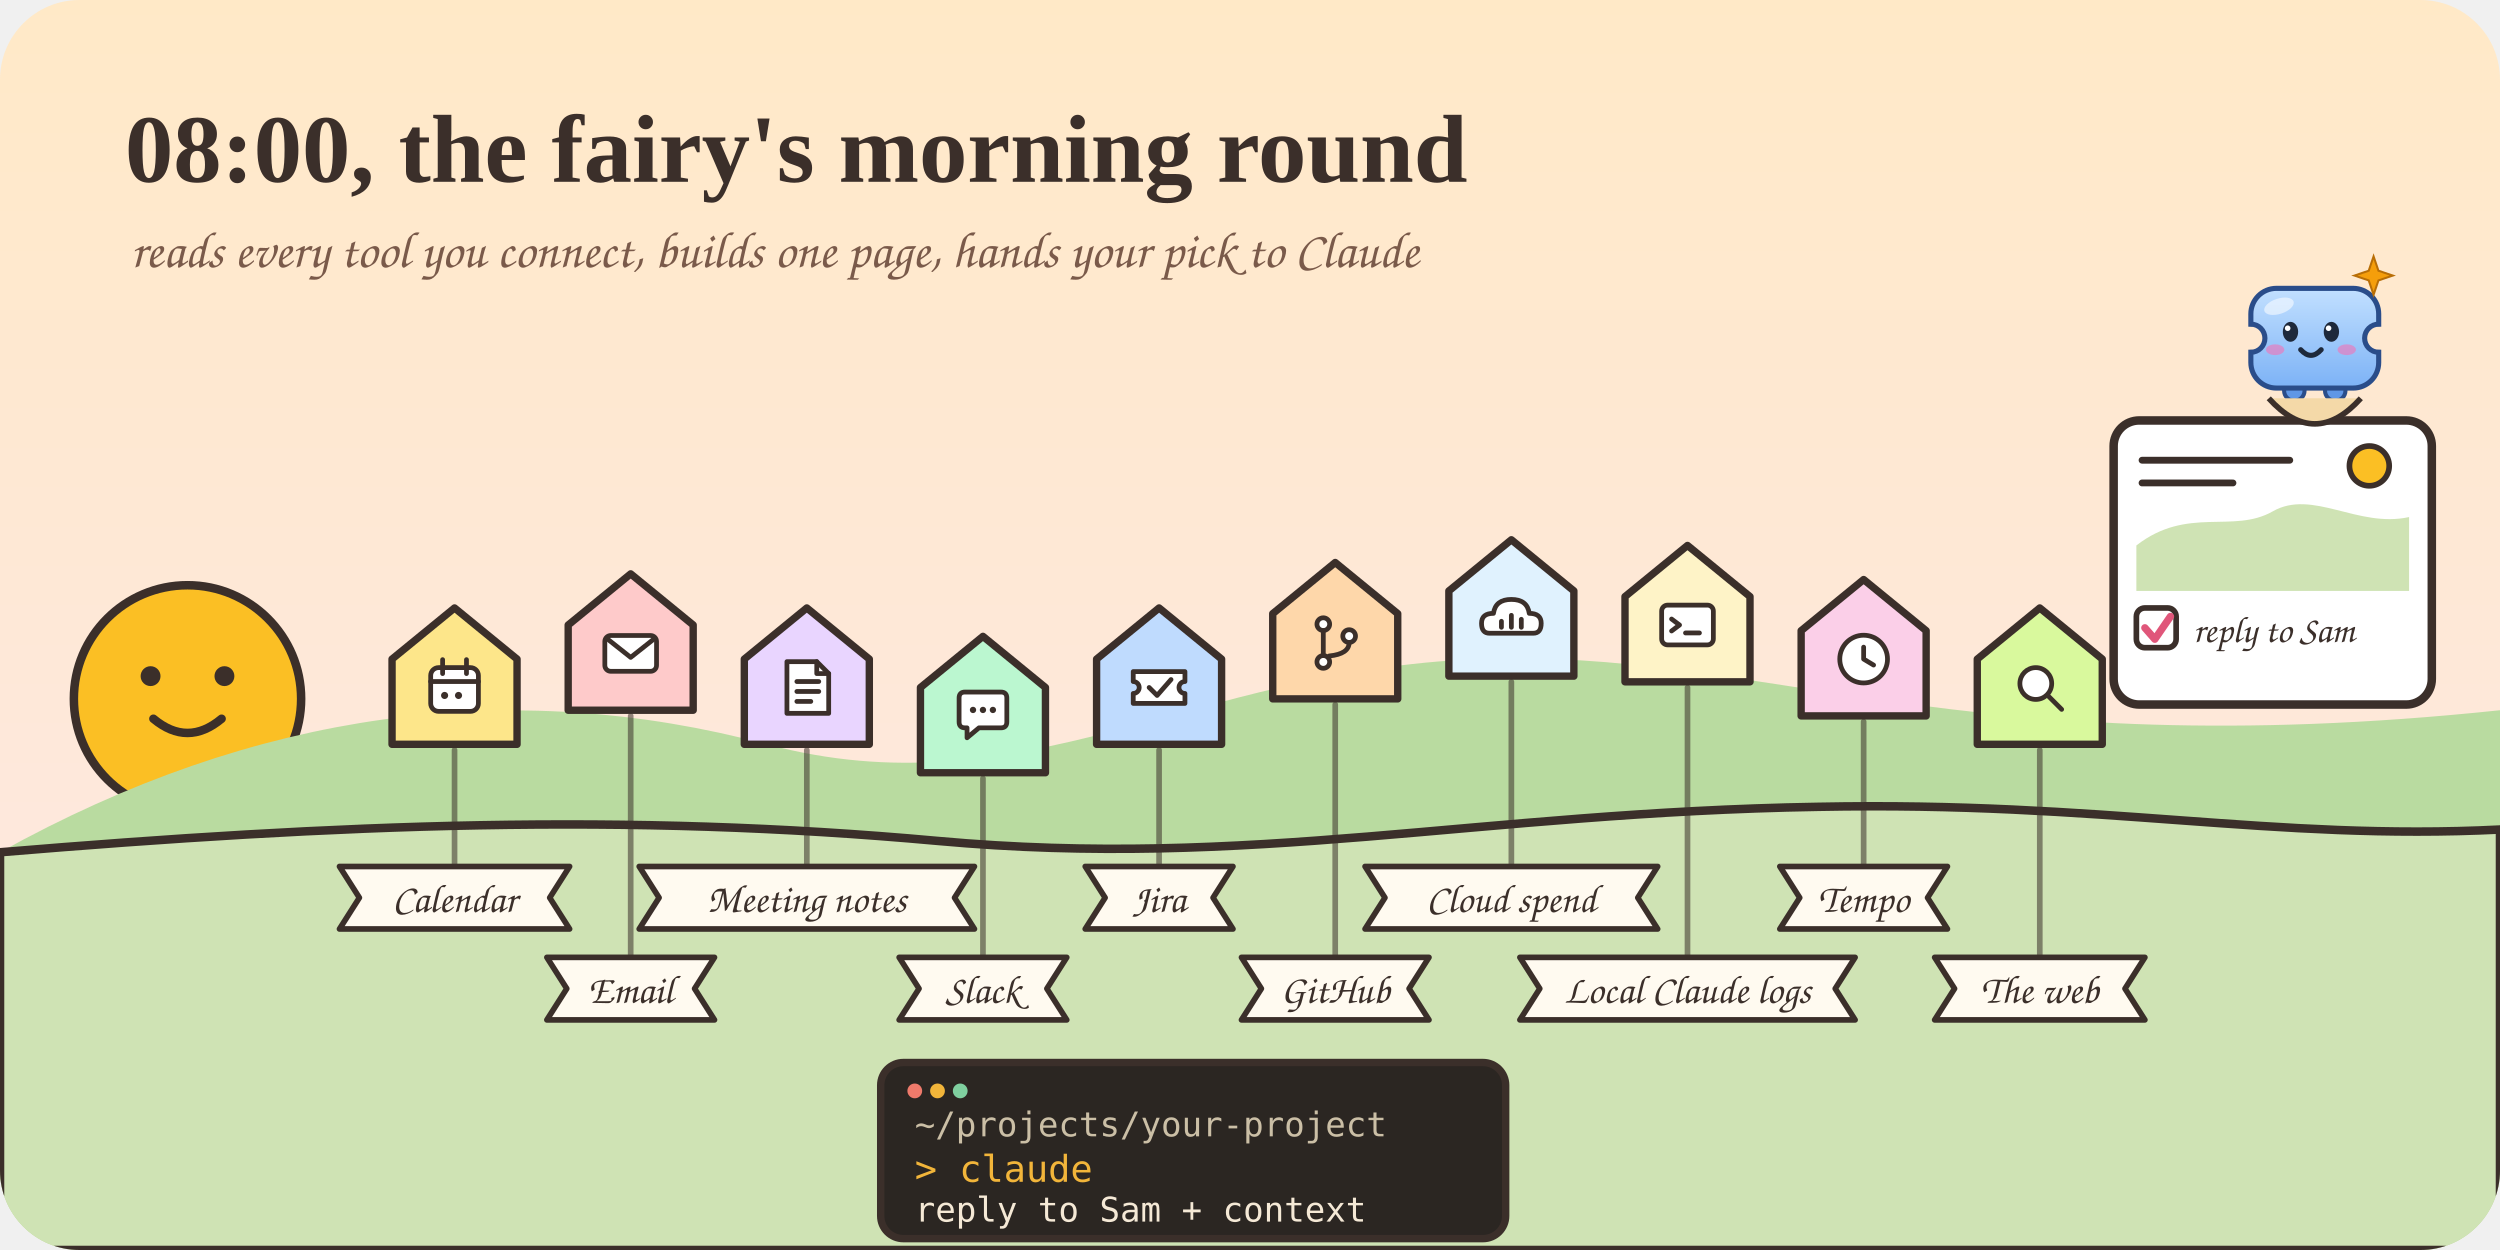
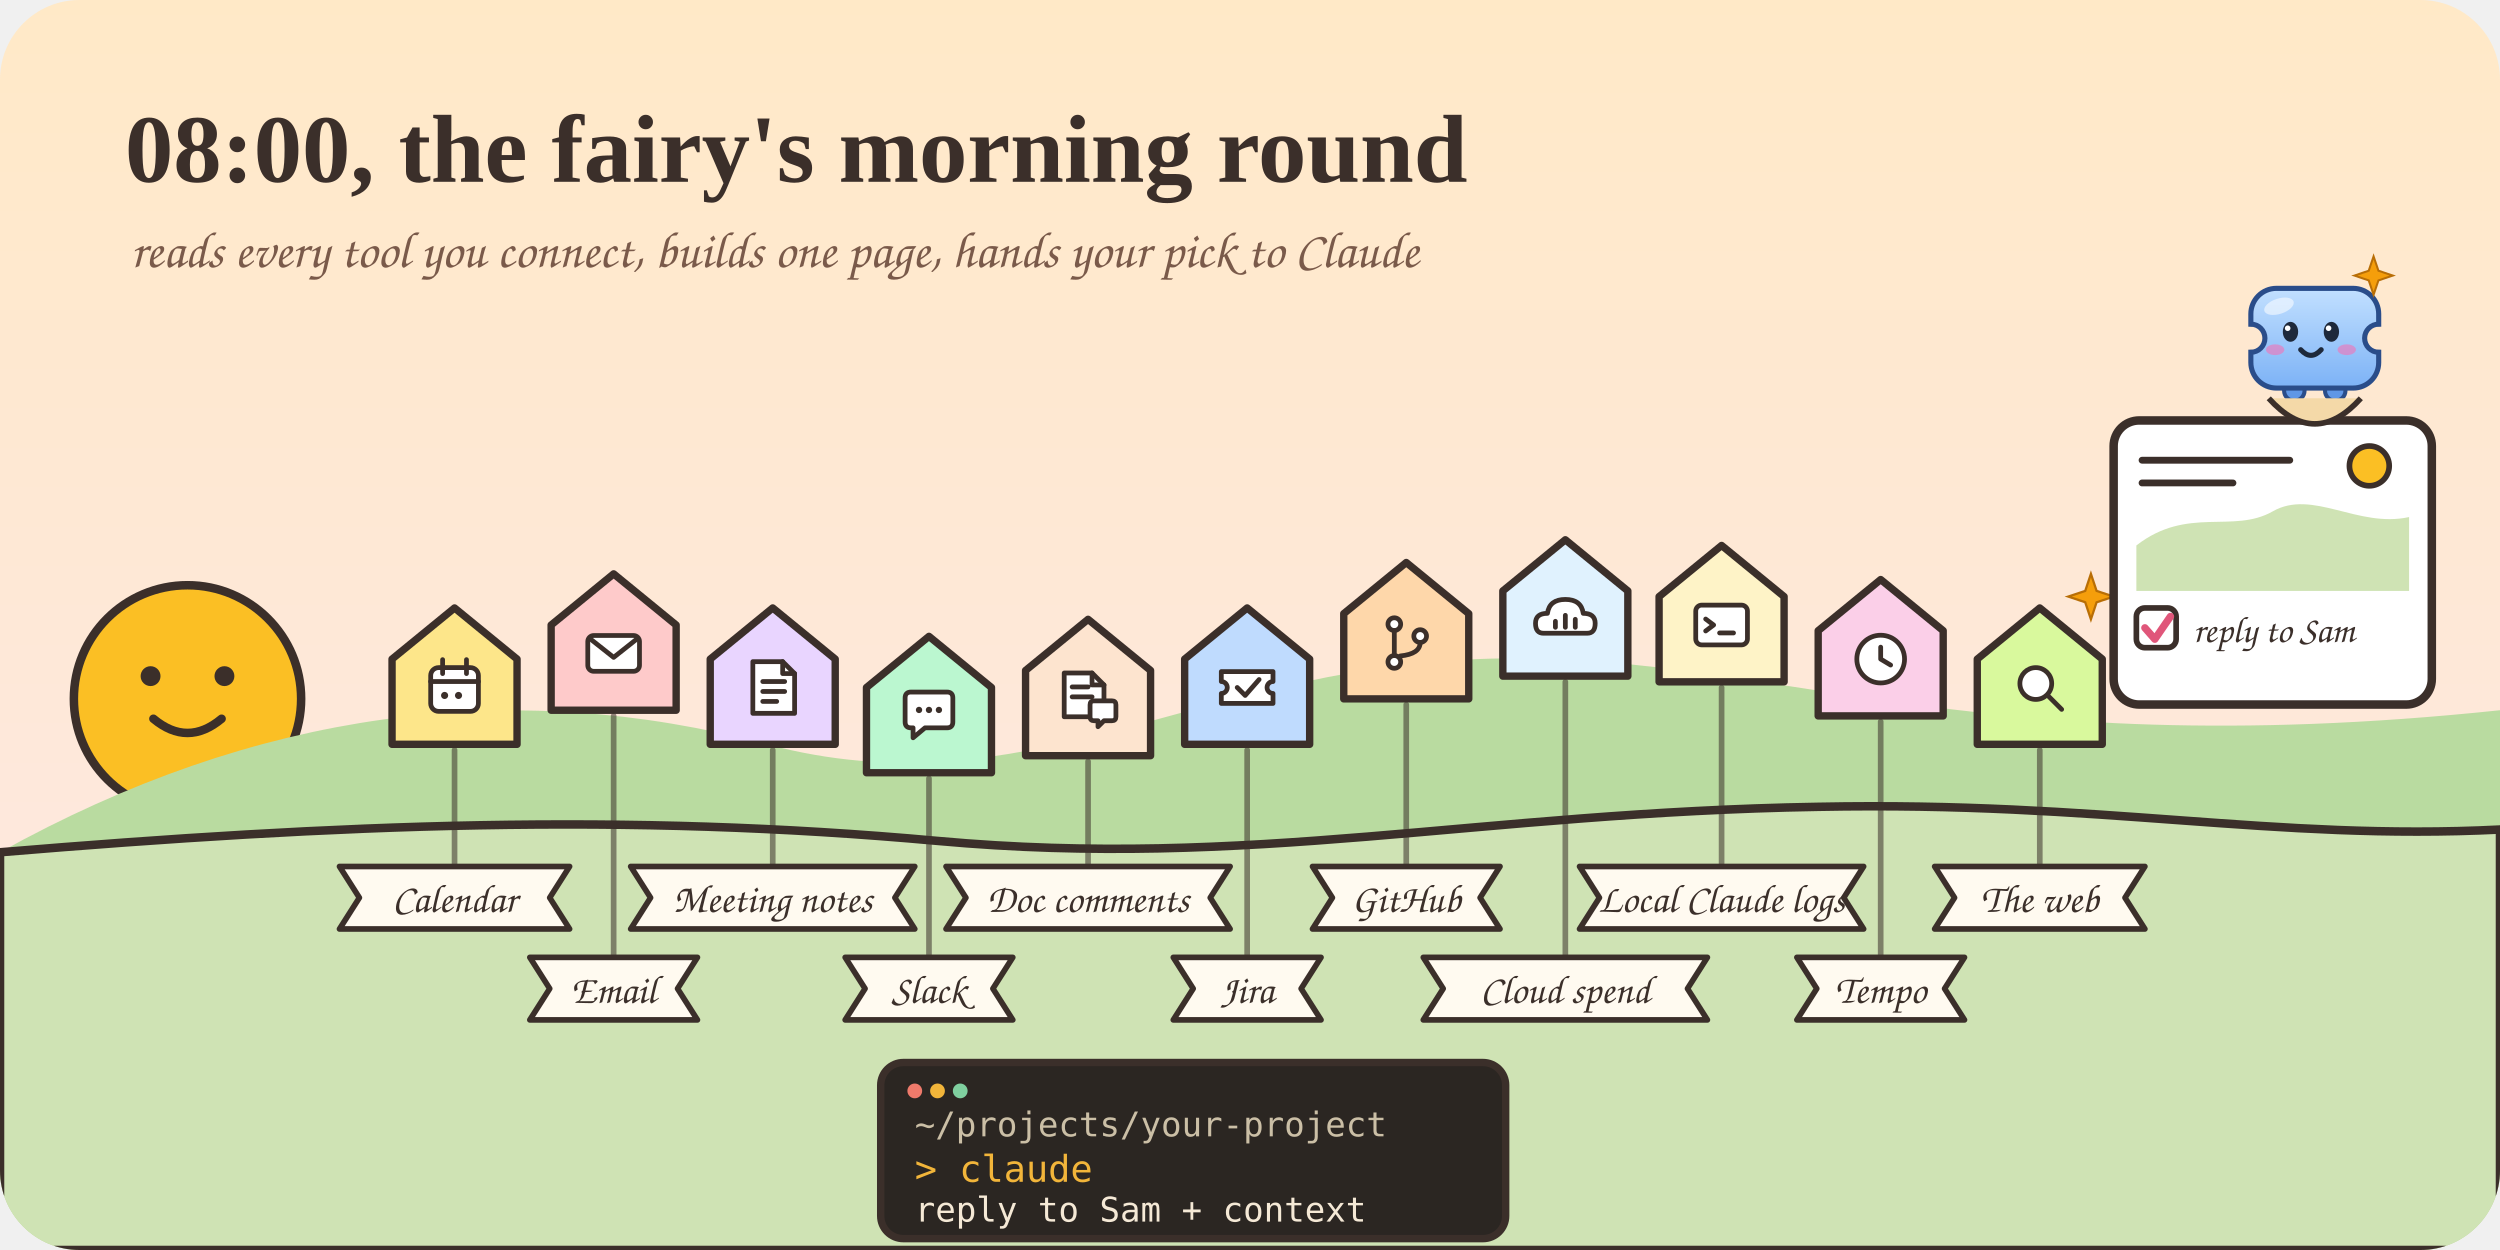
- <svg xmlns="http://www.w3.org/2000/svg" viewBox="0 0 880 440" role="img" aria-label="How morning-fairy works: at 08:00 on a weekday the fairy visits each connected tool (calendar, email, meeting notes, Slack, Jira, GitHub, cloud spend, Local Claude logs, Tempo, the web), builds one page, and a to-do you tick opens Claude in its project with its context">
-   <style>.a{animation-duration:20s;animation-iteration-count:infinite;animation-timing-function:ease-in-out}@keyframes fly{0%{transform:translate(70px,130px);opacity:0}8.50%{transform:translate(70px,130px);opacity:0}10.00%{transform:translate(84px,118px);opacity:1}9.75%{transform:translate(84px,110px);opacity:1}12.00%{transform:translate(134px,164px);opacity:1}13.00%{transform:translate(134px,164px);opacity:1}14.50%{transform:translate(165px,118px);opacity:1}16.75%{transform:translate(196px,152px);opacity:1}17.75%{transform:translate(196px,152px);opacity:1}19.25%{transform:translate(227px,130px);opacity:1}21.50%{transform:translate(258px,164px);opacity:1}22.50%{transform:translate(258px,164px);opacity:1}24.00%{transform:translate(289px,140px);opacity:1}26.25%{transform:translate(320px,174px);opacity:1}27.25%{transform:translate(320px,174px);opacity:1}28.75%{transform:translate(351px,130px);opacity:1}31.00%{transform:translate(382px,164px);opacity:1}32.00%{transform:translate(382px,164px);opacity:1}33.50%{transform:translate(413px,114px);opacity:1}35.75%{transform:translate(444px,148px);opacity:1}36.75%{transform:translate(444px,148px);opacity:1}38.25%{transform:translate(475px,106px);opacity:1}40.50%{transform:translate(506px,140px);opacity:1}41.50%{transform:translate(506px,140px);opacity:1}43.00%{transform:translate(537px,108px);opacity:1}45.25%{transform:translate(568px,142px);opacity:1}46.25%{transform:translate(568px,142px);opacity:1}47.75%{transform:translate(599px,120px);opacity:1}50.00%{transform:translate(630px,154px);opacity:1}51.00%{transform:translate(630px,154px);opacity:1}52.50%{transform:translate(661px,130px);opacity:1}54.75%{transform:translate(692px,164px);opacity:1}55.75%{transform:translate(692px,164px);opacity:1}63.00%{transform:translate(740px,40px);opacity:1}66.00%{transform:translate(786px,88px);opacity:1}96.00%{transform:translate(786px,88px);opacity:1}98.50%{transform:translate(786px,88px);opacity:0}100%{transform:translate(70px,130px);opacity:0}}@keyframes f0{0%,12.00%{opacity:0;transform:translateY(10px)}13.50%,96.00%{opacity:1;transform:translateY(0)}98.50%,100%{opacity:0;transform:translateY(0)}}@keyframes sp0{0%,12.00%{opacity:0;transform:scale(.3)}13.00%{opacity:1;transform:scale(1.3)}16.00%,100%{opacity:0;transform:scale(.6)}}@keyframes f1{0%,16.75%{opacity:0;transform:translateY(10px)}18.25%,96.00%{opacity:1;transform:translateY(0)}98.50%,100%{opacity:0;transform:translateY(0)}}@keyframes sp1{0%,16.75%{opacity:0;transform:scale(.3)}17.75%{opacity:1;transform:scale(1.3)}20.75%,100%{opacity:0;transform:scale(.6)}}@keyframes f2{0%,21.50%{opacity:0;transform:translateY(10px)}23.00%,96.00%{opacity:1;transform:translateY(0)}98.50%,100%{opacity:0;transform:translateY(0)}}@keyframes sp2{0%,21.50%{opacity:0;transform:scale(.3)}22.50%{opacity:1;transform:scale(1.3)}25.50%,100%{opacity:0;transform:scale(.6)}}@keyframes f3{0%,26.25%{opacity:0;transform:translateY(10px)}27.75%,96.00%{opacity:1;transform:translateY(0)}98.50%,100%{opacity:0;transform:translateY(0)}}@keyframes sp3{0%,26.25%{opacity:0;transform:scale(.3)}27.25%{opacity:1;transform:scale(1.3)}30.25%,100%{opacity:0;transform:scale(.6)}}@keyframes f4{0%,31.00%{opacity:0;transform:translateY(10px)}32.50%,96.00%{opacity:1;transform:translateY(0)}98.50%,100%{opacity:0;transform:translateY(0)}}@keyframes sp4{0%,31.00%{opacity:0;transform:scale(.3)}32.00%{opacity:1;transform:scale(1.3)}35.00%,100%{opacity:0;transform:scale(.6)}}@keyframes f5{0%,35.75%{opacity:0;transform:translateY(10px)}37.25%,96.00%{opacity:1;transform:translateY(0)}98.50%,100%{opacity:0;transform:translateY(0)}}@keyframes sp5{0%,35.75%{opacity:0;transform:scale(.3)}36.75%{opacity:1;transform:scale(1.3)}39.75%,100%{opacity:0;transform:scale(.6)}}@keyframes f6{0%,40.50%{opacity:0;transform:translateY(10px)}42.00%,96.00%{opacity:1;transform:translateY(0)}98.50%,100%{opacity:0;transform:translateY(0)}}@keyframes sp6{0%,40.50%{opacity:0;transform:scale(.3)}41.50%{opacity:1;transform:scale(1.3)}44.50%,100%{opacity:0;transform:scale(.6)}}@keyframes f7{0%,45.25%{opacity:0;transform:translateY(10px)}46.75%,96.00%{opacity:1;transform:translateY(0)}98.50%,100%{opacity:0;transform:translateY(0)}}@keyframes sp7{0%,45.25%{opacity:0;transform:scale(.3)}46.25%{opacity:1;transform:scale(1.3)}49.25%,100%{opacity:0;transform:scale(.6)}}@keyframes f8{0%,50.00%{opacity:0;transform:translateY(10px)}51.50%,96.00%{opacity:1;transform:translateY(0)}98.50%,100%{opacity:0;transform:translateY(0)}}@keyframes sp8{0%,50.00%{opacity:0;transform:scale(.3)}51.00%{opacity:1;transform:scale(1.3)}54.00%,100%{opacity:0;transform:scale(.6)}}@keyframes f9{0%,54.75%{opacity:0;transform:translateY(10px)}56.25%,96.00%{opacity:1;transform:translateY(0)}98.50%,100%{opacity:0;transform:translateY(0)}}@keyframes sp9{0%,54.75%{opacity:0;transform:scale(.3)}55.75%{opacity:1;transform:scale(1.3)}58.75%,100%{opacity:0;transform:scale(.6)}}@keyframes pg1{0%,66.50%{opacity:0}68.50%,96.00%{opacity:1}98.50%,100%{opacity:0}}@keyframes pg2{0%,69.00%{opacity:0}71.00%,96.00%{opacity:1}98.50%,100%{opacity:0}}@keyframes tick{0%,75.00%{opacity:0}77.00%,96.00%{opacity:1}98.50%,100%{opacity:0}}@keyframes dot0{0%,60.00%{opacity:0;transform:translate(160px,232px)}60.50%{opacity:1;transform:translate(160px,232px)}62.50%{opacity:1;transform:translate(480px,120px)}65.00%{opacity:1;transform:translate(790px,200px)}65.50%,100%{opacity:0;transform:translate(790px,200px)}}@keyframes dot1{0%,60.90%{opacity:0;transform:translate(284px,232px)}61.40%{opacity:1;transform:translate(284px,232px)}63.40%{opacity:1;transform:translate(542px,120px)}65.90%{opacity:1;transform:translate(790px,200px)}66.40%,100%{opacity:0;transform:translate(790px,200px)}}@keyframes dot2{0%,61.80%{opacity:0;transform:translate(408px,232px)}62.30%{opacity:1;transform:translate(408px,232px)}64.30%{opacity:1;transform:translate(604px,120px)}66.80%{opacity:1;transform:translate(790px,200px)}67.30%,100%{opacity:0;transform:translate(790px,200px)}}@keyframes dot3{0%,62.70%{opacity:0;transform:translate(532px,208px)}63.20%{opacity:1;transform:translate(532px,208px)}65.20%{opacity:1;transform:translate(666px,120px)}67.70%{opacity:1;transform:translate(790px,200px)}68.20%,100%{opacity:0;transform:translate(790px,200px)}}@keyframes dot4{0%,63.60%{opacity:0;transform:translate(656px,222px)}64.10%{opacity:1;transform:translate(656px,222px)}66.10%{opacity:1;transform:translate(728px,120px)}68.60%{opacity:1;transform:translate(790px,200px)}69.10%,100%{opacity:0;transform:translate(790px,200px)}}@keyframes trail{0%,78.00%{opacity:0}80.00%,96.00%{opacity:.8}98.50%,100%{opacity:0}}@keyframes plane{0%{transform:translate(846px,236px);opacity:0}77.00%{transform:translate(846px,236px);opacity:0}78.00%{transform:translate(846px,236px);opacity:1}79.00%{transform:translate(846px,280px);opacity:1}80.50%{transform:translate(836px,360px);opacity:1}82.50%{transform:translate(770px,412px);opacity:1}85.50%{transform:translate(542px,406px);opacity:1}86.75%{transform:translate(534px,406px);opacity:0}100.00%{transform:translate(534px,406px);opacity:0}}@keyframes t1{0%,86.50%{opacity:0}87.75%,96.00%{opacity:1}98.50%,100%{opacity:0}}@keyframes t2{0%,88.50%{opacity:0}89.75%,96.00%{opacity:1}98.50%,100%{opacity:0}}@keyframes t3{0%,91.00%{opacity:0}92.25%,96.00%{opacity:1}98.50%,100%{opacity:0}}@keyframes c0{0%,1.00%{opacity:0}2.50%,10.00%{opacity:1}11.50%,100%{opacity:0}}@keyframes c1{0%,11.50%{opacity:0}13.00%,60.00%{opacity:1}61.50%,100%{opacity:0}}@keyframes c2{0%,61.50%{opacity:0}63.00%,72.50%{opacity:1}74.00%,100%{opacity:0}}@keyframes c3{0%,74.00%{opacity:0}75.50%,96.00%{opacity:1}97.50%,100%{opacity:0}}@keyframes sun{0%{transform:translateY(60px)}10.00%,96.00%{transform:translateY(0)}99.00%,100%{transform:translateY(60px)}}[class*=c0],[class*=c1],[class*=c2],[class*=c3]{}@media (prefers-reduced-motion:no-preference){.fly{animation-name:fly}.f0{animation-name:f0}.sp0{animation-name:sp0;transform-box:fill-box;transform-origin:center}.f1{animation-name:f1}.sp1{animation-name:sp1;transform-box:fill-box;transform-origin:center}.f2{animation-name:f2}.sp2{animation-name:sp2;transform-box:fill-box;transform-origin:center}.f3{animation-name:f3}.sp3{animation-name:sp3;transform-box:fill-box;transform-origin:center}.f4{animation-name:f4}.sp4{animation-name:sp4;transform-box:fill-box;transform-origin:center}.f5{animation-name:f5}.sp5{animation-name:sp5;transform-box:fill-box;transform-origin:center}.f6{animation-name:f6}.sp6{animation-name:sp6;transform-box:fill-box;transform-origin:center}.f7{animation-name:f7}.sp7{animation-name:sp7;transform-box:fill-box;transform-origin:center}.f8{animation-name:f8}.sp8{animation-name:sp8;transform-box:fill-box;transform-origin:center}.f9{animation-name:f9}.sp9{animation-name:sp9;transform-box:fill-box;transform-origin:center}.pg1{animation-name:pg1}.pg2{animation-name:pg2}.tick{animation-name:tick}.dot0{animation-name:dot0}.dot1{animation-name:dot1}.dot2{animation-name:dot2}.dot3{animation-name:dot3}.dot4{animation-name:dot4}.trail{animation-name:trail}.plane{animation-name:plane}.t1{animation-name:t1}.t2{animation-name:t2}.t3{animation-name:t3}.c0{animation-name:c0}.c1{animation-name:c1}.c2{animation-name:c2}.c3{animation-name:c3}.sunr{animation-name:sun}.still{opacity:0}}@media (prefers-reduced-motion:reduce){.alt{opacity:1}.plane,.trail,.sp0,.sp1,.sp2,.sp3,.sp4,.sp5,.sp6,.sp7,.sp8,.sp9{opacity:0}}.sp0,.sp1,.sp2,.sp3,.sp4,.sp5,.sp6,.sp7,.sp8,.sp9,.plane,.trail,.c0,.c1,.c2,.c3,.dot0,.dot1,.dot2,.dot3,.dot4{opacity:0}</style>
+ <svg xmlns="http://www.w3.org/2000/svg" viewBox="0 0 880 440" role="img" aria-label="How morning-fairy works: at 08:00 on a weekday the fairy visits each connected tool (calendar, email, meeting notes, Slack, doc comments, Jira, GitHub, cloud spend, Local Claude logs, Tempo, the web), builds one page, and a to-do you tick opens Claude in its project with its context">
+   <style>.a{animation-duration:20s;animation-iteration-count:infinite;animation-timing-function:ease-in-out}@keyframes fly{0%{transform:translate(70px,130px);opacity:0}8.50%{transform:translate(70px,130px);opacity:0}10.00%{transform:translate(84px,118px);opacity:1}9.75%{transform:translate(84px,110px);opacity:1}12.00%{transform:translate(134px,164px);opacity:1}13.00%{transform:translate(134px,164px);opacity:1}14.05%{transform:translate(159px,118px);opacity:1}16.30%{transform:translate(190px,152px);opacity:1}17.30%{transform:translate(190px,152px);opacity:1}18.35%{transform:translate(215px,130px);opacity:1}20.60%{transform:translate(246px,164px);opacity:1}21.60%{transform:translate(246px,164px);opacity:1}22.65%{transform:translate(270px,140px);opacity:1}24.90%{transform:translate(301px,174px);opacity:1}25.90%{transform:translate(301px,174px);opacity:1}26.95%{transform:translate(326px,134px);opacity:1}29.20%{transform:translate(357px,168px);opacity:1}30.20%{transform:translate(357px,168px);opacity:1}31.25%{transform:translate(382px,130px);opacity:1}33.50%{transform:translate(413px,164px);opacity:1}34.50%{transform:translate(413px,164px);opacity:1}35.55%{transform:translate(438px,114px);opacity:1}37.80%{transform:translate(469px,148px);opacity:1}38.80%{transform:translate(469px,148px);opacity:1}39.85%{transform:translate(494px,106px);opacity:1}42.10%{transform:translate(525px,140px);opacity:1}43.10%{transform:translate(525px,140px);opacity:1}44.15%{transform:translate(549px,108px);opacity:1}46.40%{transform:translate(580px,142px);opacity:1}47.40%{transform:translate(580px,142px);opacity:1}48.45%{transform:translate(605px,120px);opacity:1}50.70%{transform:translate(636px,154px);opacity:1}51.70%{transform:translate(636px,154px);opacity:1}52.75%{transform:translate(661px,130px);opacity:1}55.00%{transform:translate(692px,164px);opacity:1}56.00%{transform:translate(692px,164px);opacity:1}63.00%{transform:translate(740px,40px);opacity:1}66.00%{transform:translate(786px,88px);opacity:1}96.00%{transform:translate(786px,88px);opacity:1}98.50%{transform:translate(786px,88px);opacity:0}100%{transform:translate(70px,130px);opacity:0}}@keyframes f0{0%,12.00%{opacity:0;transform:translateY(10px)}13.50%,96.00%{opacity:1;transform:translateY(0)}98.50%,100%{opacity:0;transform:translateY(0)}}@keyframes sp0{0%,12.00%{opacity:0;transform:scale(.3)}13.00%{opacity:1;transform:scale(1.3)}16.00%,100%{opacity:0;transform:scale(.6)}}@keyframes f1{0%,16.30%{opacity:0;transform:translateY(10px)}17.80%,96.00%{opacity:1;transform:translateY(0)}98.50%,100%{opacity:0;transform:translateY(0)}}@keyframes sp1{0%,16.30%{opacity:0;transform:scale(.3)}17.30%{opacity:1;transform:scale(1.3)}20.30%,100%{opacity:0;transform:scale(.6)}}@keyframes f2{0%,20.60%{opacity:0;transform:translateY(10px)}22.10%,96.00%{opacity:1;transform:translateY(0)}98.50%,100%{opacity:0;transform:translateY(0)}}@keyframes sp2{0%,20.60%{opacity:0;transform:scale(.3)}21.60%{opacity:1;transform:scale(1.3)}24.60%,100%{opacity:0;transform:scale(.6)}}@keyframes f3{0%,24.90%{opacity:0;transform:translateY(10px)}26.40%,96.00%{opacity:1;transform:translateY(0)}98.50%,100%{opacity:0;transform:translateY(0)}}@keyframes sp3{0%,24.90%{opacity:0;transform:scale(.3)}25.90%{opacity:1;transform:scale(1.3)}28.90%,100%{opacity:0;transform:scale(.6)}}@keyframes f4{0%,29.20%{opacity:0;transform:translateY(10px)}30.70%,96.00%{opacity:1;transform:translateY(0)}98.50%,100%{opacity:0;transform:translateY(0)}}@keyframes sp4{0%,29.20%{opacity:0;transform:scale(.3)}30.20%{opacity:1;transform:scale(1.3)}33.20%,100%{opacity:0;transform:scale(.6)}}@keyframes f5{0%,33.50%{opacity:0;transform:translateY(10px)}35.00%,96.00%{opacity:1;transform:translateY(0)}98.50%,100%{opacity:0;transform:translateY(0)}}@keyframes sp5{0%,33.50%{opacity:0;transform:scale(.3)}34.50%{opacity:1;transform:scale(1.3)}37.50%,100%{opacity:0;transform:scale(.6)}}@keyframes f6{0%,37.80%{opacity:0;transform:translateY(10px)}39.30%,96.00%{opacity:1;transform:translateY(0)}98.50%,100%{opacity:0;transform:translateY(0)}}@keyframes sp6{0%,37.80%{opacity:0;transform:scale(.3)}38.80%{opacity:1;transform:scale(1.3)}41.80%,100%{opacity:0;transform:scale(.6)}}@keyframes f7{0%,42.10%{opacity:0;transform:translateY(10px)}43.60%,96.00%{opacity:1;transform:translateY(0)}98.50%,100%{opacity:0;transform:translateY(0)}}@keyframes sp7{0%,42.10%{opacity:0;transform:scale(.3)}43.10%{opacity:1;transform:scale(1.3)}46.10%,100%{opacity:0;transform:scale(.6)}}@keyframes f8{0%,46.40%{opacity:0;transform:translateY(10px)}47.90%,96.00%{opacity:1;transform:translateY(0)}98.50%,100%{opacity:0;transform:translateY(0)}}@keyframes sp8{0%,46.40%{opacity:0;transform:scale(.3)}47.40%{opacity:1;transform:scale(1.3)}50.40%,100%{opacity:0;transform:scale(.6)}}@keyframes f9{0%,50.70%{opacity:0;transform:translateY(10px)}52.20%,96.00%{opacity:1;transform:translateY(0)}98.50%,100%{opacity:0;transform:translateY(0)}}@keyframes sp9{0%,50.70%{opacity:0;transform:scale(.3)}51.70%{opacity:1;transform:scale(1.3)}54.70%,100%{opacity:0;transform:scale(.6)}}@keyframes f10{0%,55.00%{opacity:0;transform:translateY(10px)}56.50%,96.00%{opacity:1;transform:translateY(0)}98.50%,100%{opacity:0;transform:translateY(0)}}@keyframes sp10{0%,55.00%{opacity:0;transform:scale(.3)}56.00%{opacity:1;transform:scale(1.3)}59.00%,100%{opacity:0;transform:scale(.6)}}@keyframes pg1{0%,66.50%{opacity:0}68.50%,96.00%{opacity:1}98.50%,100%{opacity:0}}@keyframes pg2{0%,69.00%{opacity:0}71.00%,96.00%{opacity:1}98.50%,100%{opacity:0}}@keyframes tick{0%,75.00%{opacity:0}77.00%,96.00%{opacity:1}98.50%,100%{opacity:0}}@keyframes dot0{0%,60.00%{opacity:0;transform:translate(160px,232px)}60.50%{opacity:1;transform:translate(160px,232px)}62.50%{opacity:1;transform:translate(480px,120px)}65.00%{opacity:1;transform:translate(790px,200px)}65.50%,100%{opacity:0;transform:translate(790px,200px)}}@keyframes dot1{0%,60.90%{opacity:0;transform:translate(272px,232px)}61.40%{opacity:1;transform:translate(272px,232px)}63.40%{opacity:1;transform:translate(536px,120px)}65.90%{opacity:1;transform:translate(790px,200px)}66.40%,100%{opacity:0;transform:translate(790px,200px)}}@keyframes dot2{0%,61.80%{opacity:0;transform:translate(383px,236px)}62.30%{opacity:1;transform:translate(383px,236px)}64.30%{opacity:1;transform:translate(592px,120px)}66.80%{opacity:1;transform:translate(790px,200px)}67.30%,100%{opacity:0;transform:translate(790px,200px)}}@keyframes dot3{0%,62.70%{opacity:0;transform:translate(495px,216px)}63.20%{opacity:1;transform:translate(495px,216px)}65.20%{opacity:1;transform:translate(648px,120px)}67.70%{opacity:1;transform:translate(790px,200px)}68.20%,100%{opacity:0;transform:translate(790px,200px)}}@keyframes dot4{0%,63.60%{opacity:0;transform:translate(606px,210px)}64.10%{opacity:1;transform:translate(606px,210px)}66.10%{opacity:1;transform:translate(703px,120px)}68.60%{opacity:1;transform:translate(790px,200px)}69.10%,100%{opacity:0;transform:translate(790px,200px)}}@keyframes trail{0%,78.00%{opacity:0}80.00%,96.00%{opacity:.8}98.50%,100%{opacity:0}}@keyframes plane{0%{transform:translate(846px,236px);opacity:0}77.00%{transform:translate(846px,236px);opacity:0}78.00%{transform:translate(846px,236px);opacity:1}79.00%{transform:translate(846px,280px);opacity:1}80.50%{transform:translate(836px,360px);opacity:1}82.50%{transform:translate(770px,412px);opacity:1}85.50%{transform:translate(542px,406px);opacity:1}86.75%{transform:translate(534px,406px);opacity:0}100.00%{transform:translate(534px,406px);opacity:0}}@keyframes t1{0%,86.50%{opacity:0}87.75%,96.00%{opacity:1}98.50%,100%{opacity:0}}@keyframes t2{0%,88.50%{opacity:0}89.75%,96.00%{opacity:1}98.50%,100%{opacity:0}}@keyframes t3{0%,91.00%{opacity:0}92.25%,96.00%{opacity:1}98.50%,100%{opacity:0}}@keyframes c0{0%,1.00%{opacity:0}2.50%,10.00%{opacity:1}11.50%,100%{opacity:0}}@keyframes c1{0%,11.50%{opacity:0}13.00%,60.00%{opacity:1}61.50%,100%{opacity:0}}@keyframes c2{0%,61.50%{opacity:0}63.00%,72.50%{opacity:1}74.00%,100%{opacity:0}}@keyframes c3{0%,74.00%{opacity:0}75.50%,96.00%{opacity:1}97.50%,100%{opacity:0}}@keyframes sun{0%{transform:translateY(60px)}10.00%,96.00%{transform:translateY(0)}99.00%,100%{transform:translateY(60px)}}[class*=c0],[class*=c1],[class*=c2],[class*=c3]{}@media (prefers-reduced-motion:no-preference){.fly{animation-name:fly}.f0{animation-name:f0}.sp0{animation-name:sp0;transform-box:fill-box;transform-origin:center}.f1{animation-name:f1}.sp1{animation-name:sp1;transform-box:fill-box;transform-origin:center}.f2{animation-name:f2}.sp2{animation-name:sp2;transform-box:fill-box;transform-origin:center}.f3{animation-name:f3}.sp3{animation-name:sp3;transform-box:fill-box;transform-origin:center}.f4{animation-name:f4}.sp4{animation-name:sp4;transform-box:fill-box;transform-origin:center}.f5{animation-name:f5}.sp5{animation-name:sp5;transform-box:fill-box;transform-origin:center}.f6{animation-name:f6}.sp6{animation-name:sp6;transform-box:fill-box;transform-origin:center}.f7{animation-name:f7}.sp7{animation-name:sp7;transform-box:fill-box;transform-origin:center}.f8{animation-name:f8}.sp8{animation-name:sp8;transform-box:fill-box;transform-origin:center}.f9{animation-name:f9}.sp9{animation-name:sp9;transform-box:fill-box;transform-origin:center}.f10{animation-name:f10}.sp10{animation-name:sp10;transform-box:fill-box;transform-origin:center}.pg1{animation-name:pg1}.pg2{animation-name:pg2}.tick{animation-name:tick}.dot0{animation-name:dot0}.dot1{animation-name:dot1}.dot2{animation-name:dot2}.dot3{animation-name:dot3}.dot4{animation-name:dot4}.trail{animation-name:trail}.plane{animation-name:plane}.t1{animation-name:t1}.t2{animation-name:t2}.t3{animation-name:t3}.c0{animation-name:c0}.c1{animation-name:c1}.c2{animation-name:c2}.c3{animation-name:c3}.sunr{animation-name:sun}.still{opacity:0}}@media (prefers-reduced-motion:reduce){.alt{opacity:1}.plane,.trail,.sp0,.sp1,.sp2,.sp3,.sp4,.sp5,.sp6,.sp7,.sp8,.sp9{opacity:0}}.sp0,.sp1,.sp2,.sp3,.sp4,.sp5,.sp6,.sp7,.sp8,.sp9,.plane,.trail,.c0,.c1,.c2,.c3,.dot0,.dot1,.dot2,.dot3,.dot4{opacity:0}</style>
  <defs>
    <linearGradient id="mbody" x1="0" y1="0" x2="0" y2="1">
      <stop offset="0" stop-color="#c2e0ff" />
      <stop offset="1" stop-color="#7cb2f6" />
    </linearGradient>
    <linearGradient id="sky" x1="0" y1="0" x2="0" y2="1">
      <stop offset="0" stop-color="#ffe9c7" />
      <stop offset="1" stop-color="#fde7e7" />
    </linearGradient>
    <clipPath id="card">
      <rect width="880" height="440" rx="28" />
    </clipPath>
  </defs>
  <g clip-path="url(#card)">
    <rect width="880" height="440" fill="url(#sky)" />
    <g transform="translate(66 246)">
      <g class="a sunr">
        <circle r="40" fill="#fbbf24" stroke="#3b2f2a" stroke-width="3" />
        <circle cx="-13" cy="-8" r="3.5" fill="#3b2f2a" />
        <circle cx="13" cy="-8" r="3.5" fill="#3b2f2a" />
        <path d="M-12 7Q0 17 12 7" fill="none" stroke="#3b2f2a" stroke-width="3" stroke-linecap="round" />
      </g>
    </g>
    <path d="M0 300C90 250 180 238 270 262C360 286 420 236 520 232C620 228 690 270 880 250V440H0Z" fill="#b9dba0" />
    <path d="M0 300C120 290 220 286 330 296C440 306 520 286 640 284C740 282 800 296 880 292V440H0Z" fill="#cfe3b4" stroke="#3b2f2a" stroke-width="3" />
    <text x="44" y="64" font-family="Georgia,'Times New Roman',serif" font-weight="700" font-size="34" fill="#3b2f2a">08:00, the fairy's morning round</text>
    <g transform="translate(160 262)">
      <path d="M-22 0V-30L0 -48 22 -30V0Z" fill="#fde68a" stroke="#3b2f2a" stroke-width="2.6" stroke-linejoin="round" />
      <g transform="translate(0 -20) scale(.7)">
        <rect x="-12" y="-10" width="24" height="22" rx="4" fill="#fff" stroke="#3b2f2a" stroke-width="2.4" stroke-linejoin="round" />
        <path d="M-12 -3H12M-6 -14V-7M6 -14V-7" fill="none" stroke="#3b2f2a" stroke-width="2.4" stroke-linecap="round" stroke-linejoin="round" />
        <circle cx="-5" cy="4" r="1.8" fill="#3b2f2a" />
        <circle cx="2" cy="4" r="1.8" fill="#3b2f2a" />
      </g>
    </g>
    <g transform="translate(178 210)">
      <path class="a alt sp0" d="M0 -8L2 -2 8 0 2 2 0 8 -2 2 -8 0 -2 -2Z" fill="#f59e0b" stroke="#b86e06" stroke-width=".8" />
    </g>
-     <g transform="translate(222 250)">
+     <g transform="translate(216 250)">
      <path d="M-22 0V-30L0 -48 22 -30V0Z" fill="#fecaca" stroke="#3b2f2a" stroke-width="2.6" stroke-linejoin="round" />
      <g transform="translate(0 -20) scale(.7)">
        <rect x="-13" y="-9" width="26" height="18" rx="3" fill="#fff" stroke="#3b2f2a" stroke-width="2.4" stroke-linejoin="round" />
        <path d="M-12 -7.5L0 2 12 -7.5" fill="none" stroke="#3b2f2a" stroke-width="2.4" stroke-linecap="round" stroke-linejoin="round" />
      </g>
    </g>
-     <g transform="translate(240 198)">
+     <g transform="translate(234 198)">
      <path class="a alt sp1" d="M0 -8L2 -2 8 0 2 2 0 8 -2 2 -8 0 -2 -2Z" fill="#f59e0b" stroke="#b86e06" stroke-width=".8" />
    </g>
-     <g transform="translate(284 262)">
+     <g transform="translate(272 262)">
      <path d="M-22 0V-30L0 -48 22 -30V0Z" fill="#e9d5ff" stroke="#3b2f2a" stroke-width="2.6" stroke-linejoin="round" />
      <g transform="translate(0 -20) scale(.7)">
        <path d="M-10 -13H5L11 -7V13H-10Z" fill="#fff" stroke="#3b2f2a" stroke-width="2.4" stroke-linejoin="round" />
        <path d="M5 -13V-7H11M-5 -3H6M-5 2H6M-5 7H2" fill="none" stroke="#3b2f2a" stroke-width="2.4" stroke-linecap="round" stroke-linejoin="round" />
      </g>
    </g>
-     <g transform="translate(302 210)">
+     <g transform="translate(290 210)">
      <path class="a alt sp2" d="M0 -8L2 -2 8 0 2 2 0 8 -2 2 -8 0 -2 -2Z" fill="#f59e0b" stroke="#b86e06" stroke-width=".8" />
    </g>
-     <g transform="translate(346 272)">
+     <g transform="translate(327 272)">
      <path d="M-22 0V-30L0 -48 22 -30V0Z" fill="#bbf7d0" stroke="#3b2f2a" stroke-width="2.6" stroke-linejoin="round" />
      <g transform="translate(0 -20) scale(.7)">
        <path d="M-12 -9Q-12 -12 -9 -12H9Q12 -12 12 -9V3Q12 6 9 6H-2L-8 11V6H-9Q-12 6 -12 3Z" fill="#fff" stroke="#3b2f2a" stroke-width="2.4" stroke-linejoin="round" />
        <circle cx="-5" cy="-3" r="1.6" fill="#3b2f2a" />
        <circle cx="0" cy="-3" r="1.6" fill="#3b2f2a" />
        <circle cx="5" cy="-3" r="1.6" fill="#3b2f2a" />
      </g>
    </g>
-     <g transform="translate(364 220)">
+     <g transform="translate(345 220)">
      <path class="a alt sp3" d="M0 -8L2 -2 8 0 2 2 0 8 -2 2 -8 0 -2 -2Z" fill="#f59e0b" stroke="#b86e06" stroke-width=".8" />
    </g>
-     <g transform="translate(408 262)">
+     <g transform="translate(383 266)">
+       <path d="M-22 0V-30L0 -48 22 -30V0Z" fill="#fde4cf" stroke="#3b2f2a" stroke-width="2.6" stroke-linejoin="round" />
+       <g transform="translate(0 -20) scale(.7)">
+         <path d="M-12 -13H2L8 -7V9H-12Z" fill="#fff" stroke="#3b2f2a" stroke-width="2.4" stroke-linejoin="round" />
+         <path d="M2 -13V-7H8M-8 -6H0M-8 -1H2" fill="none" stroke="#3b2f2a" stroke-width="2.4" stroke-linecap="round" stroke-linejoin="round" />
+         <path d="M1 3Q1 1 3 1H12Q14 1 14 3V9Q14 11 12 11H8L5 14V11H3Q1 11 1 9Z" fill="#fff" stroke="#3b2f2a" stroke-width="2.4" stroke-linejoin="round" />
+       </g>
+     </g>
+     <g transform="translate(401 214)">
+       <path class="a alt sp4" d="M0 -8L2 -2 8 0 2 2 0 8 -2 2 -8 0 -2 -2Z" fill="#f59e0b" stroke="#b86e06" stroke-width=".8" />
+     </g>
+     <g transform="translate(439 262)">
      <path d="M-22 0V-30L0 -48 22 -30V0Z" fill="#bfdbfe" stroke="#3b2f2a" stroke-width="2.6" stroke-linejoin="round" />
      <g transform="translate(0 -20) scale(.7)">
        <path d="M-13 -8H13V-3A3 3 0 0 0 13 3V8H-13V3A3 3 0 0 0 -13 -3Z" fill="#fff" stroke="#3b2f2a" stroke-width="2.4" stroke-linejoin="round" />
        <path d="M-5 0L-1 4 6 -4" fill="none" stroke="#3b2f2a" stroke-width="2.4" stroke-linecap="round" stroke-linejoin="round" />
      </g>
    </g>
-     <g transform="translate(426 210)">
-       <path class="a alt sp4" d="M0 -8L2 -2 8 0 2 2 0 8 -2 2 -8 0 -2 -2Z" fill="#f59e0b" stroke="#b86e06" stroke-width=".8" />
-     </g>
-     <g transform="translate(470 246)">
+     <g transform="translate(457 210)">
+       <path class="a alt sp5" d="M0 -8L2 -2 8 0 2 2 0 8 -2 2 -8 0 -2 -2Z" fill="#f59e0b" stroke="#b86e06" stroke-width=".8" />
+     </g>
+     <g transform="translate(495 246)">
      <path d="M-22 0V-30L0 -48 22 -30V0Z" fill="#fed7aa" stroke="#3b2f2a" stroke-width="2.6" stroke-linejoin="round" />
      <g transform="translate(0 -20) scale(.7)">
        <circle cx="-6" cy="-9" r="3.2" fill="#fff" stroke="#3b2f2a" stroke-width="2.4" stroke-linejoin="round" />
        <circle cx="-6" cy="10" r="3.2" fill="#fff" stroke="#3b2f2a" stroke-width="2.4" stroke-linejoin="round" />
        <circle cx="7" cy="-3" r="3.2" fill="#fff" stroke="#3b2f2a" stroke-width="2.4" stroke-linejoin="round" />
        <path d="M-6 -5.8V6.8M7 0.2Q7 6 -3 7" fill="none" stroke="#3b2f2a" stroke-width="2.4" stroke-linecap="round" stroke-linejoin="round" />
      </g>
    </g>
-     <g transform="translate(488 194)">
-       <path class="a alt sp5" d="M0 -8L2 -2 8 0 2 2 0 8 -2 2 -8 0 -2 -2Z" fill="#f59e0b" stroke="#b86e06" stroke-width=".8" />
-     </g>
-     <g transform="translate(532 238)">
+     <g transform="translate(513 194)">
+       <path class="a alt sp6" d="M0 -8L2 -2 8 0 2 2 0 8 -2 2 -8 0 -2 -2Z" fill="#f59e0b" stroke="#b86e06" stroke-width=".8" />
+     </g>
+     <g transform="translate(551 238)">
      <path d="M-22 0V-30L0 -48 22 -30V0Z" fill="#e0f2fe" stroke="#3b2f2a" stroke-width="2.6" stroke-linejoin="round" />
      <g transform="translate(0 -20) scale(.7)">
        <path d="M-11 7Q-15 7 -15 2Q-15 -3 -9 -3Q-8 -10 0 -10Q8 -10 9 -3Q15 -3 15 2Q15 7 11 7Z" fill="#fff" stroke="#3b2f2a" stroke-width="2.4" stroke-linejoin="round" />
        <path d="M-5 4V1M0 4V-2M5 4V0" fill="none" stroke="#3b2f2a" stroke-width="2.4" stroke-linecap="round" stroke-linejoin="round" />
      </g>
    </g>
-     <g transform="translate(550 186)">
-       <path class="a alt sp6" d="M0 -8L2 -2 8 0 2 2 0 8 -2 2 -8 0 -2 -2Z" fill="#f59e0b" stroke="#b86e06" stroke-width=".8" />
-     </g>
-     <g transform="translate(594 240)">
+     <g transform="translate(569 186)">
+       <path class="a alt sp7" d="M0 -8L2 -2 8 0 2 2 0 8 -2 2 -8 0 -2 -2Z" fill="#f59e0b" stroke="#b86e06" stroke-width=".8" />
+     </g>
+     <g transform="translate(606 240)">
      <path d="M-22 0V-30L0 -48 22 -30V0Z" fill="#fef3c7" stroke="#3b2f2a" stroke-width="2.6" stroke-linejoin="round" />
      <g transform="translate(0 -20) scale(.7)">
        <rect x="-13" y="-10" width="26" height="20" rx="3" fill="#fff" stroke="#3b2f2a" stroke-width="2.4" stroke-linejoin="round" />
        <path d="M-8 -3L-4 0 -8 3M-1 4H6" fill="none" stroke="#3b2f2a" stroke-width="2.4" stroke-linecap="round" stroke-linejoin="round" />
      </g>
    </g>
-     <g transform="translate(612 188)">
-       <path class="a alt sp7" d="M0 -8L2 -2 8 0 2 2 0 8 -2 2 -8 0 -2 -2Z" fill="#f59e0b" stroke="#b86e06" stroke-width=".8" />
-     </g>
-     <g transform="translate(656 252)">
+     <g transform="translate(624 188)">
+       <path class="a alt sp8" d="M0 -8L2 -2 8 0 2 2 0 8 -2 2 -8 0 -2 -2Z" fill="#f59e0b" stroke="#b86e06" stroke-width=".8" />
+     </g>
+     <g transform="translate(662 252)">
      <path d="M-22 0V-30L0 -48 22 -30V0Z" fill="#fbcfe8" stroke="#3b2f2a" stroke-width="2.6" stroke-linejoin="round" />
      <g transform="translate(0 -20) scale(.7)">
        <circle r="12" fill="#fff" stroke="#3b2f2a" stroke-width="2.4" stroke-linejoin="round" />
        <path d="M0 -6V0L5 3" fill="none" stroke="#3b2f2a" stroke-width="2.4" stroke-linecap="round" stroke-linejoin="round" />
      </g>
    </g>
-     <g transform="translate(674 200)">
-       <path class="a alt sp8" d="M0 -8L2 -2 8 0 2 2 0 8 -2 2 -8 0 -2 -2Z" fill="#f59e0b" stroke="#b86e06" stroke-width=".8" />
+     <g transform="translate(680 200)">
+       <path class="a alt sp9" d="M0 -8L2 -2 8 0 2 2 0 8 -2 2 -8 0 -2 -2Z" fill="#f59e0b" stroke="#b86e06" stroke-width=".8" />
    </g>
    <g transform="translate(718 262)">
      <path d="M-22 0V-30L0 -48 22 -30V0Z" fill="#d9f99d" stroke="#3b2f2a" stroke-width="2.6" stroke-linejoin="round" />
      <g transform="translate(0 -20) scale(.7)">
        <circle cx="-2" cy="-2" r="8" fill="#fff" stroke="#3b2f2a" stroke-width="2.4" stroke-linejoin="round" />
        <path d="M4 4L11 11" fill="none" stroke="#3b2f2a" stroke-width="2.4" stroke-linecap="round" stroke-linejoin="round" />
      </g>
    </g>
    <g transform="translate(736 210)">
-       <path class="a alt sp9" d="M0 -8L2 -2 8 0 2 2 0 8 -2 2 -8 0 -2 -2Z" fill="#f59e0b" stroke="#b86e06" stroke-width=".8" />
-     </g>
-     <g transform="translate(222 0)">
+       <path class="a alt sp10" d="M0 -8L2 -2 8 0 2 2 0 8 -2 2 -8 0 -2 -2Z" fill="#f59e0b" stroke="#b86e06" stroke-width=".8" />
+     </g>
+     <g transform="translate(216 0)">
      <g class="a flag f1">
        <path d="M0 252V348" stroke="#3b2f2a" stroke-width="2" stroke-linecap="round" opacity=".55" />
        <path d="M-29.5 337H29.5L22.5 348L29.5 359H-29.5L-22.5 348Z" fill="#fffaf0" stroke="#3b2f2a" stroke-width="2" stroke-linejoin="round" />
        <text x="0" y="353" text-anchor="middle" font-family="'Comic Sans MS','Segoe Print','Chalkboard SE',cursive" font-size="14" fill="#3b2f2a" textLength="37" lengthAdjust="spacingAndGlyphs">Email</text>
      </g>
    </g>
-     <g transform="translate(346 0)">
+     <g transform="translate(327 0)">
      <g class="a flag f3">
        <path d="M0 274V348" stroke="#3b2f2a" stroke-width="2" stroke-linecap="round" opacity=".55" />
        <path d="M-29.5 337H29.5L22.5 348L29.5 359H-29.5L-22.5 348Z" fill="#fffaf0" stroke="#3b2f2a" stroke-width="2" stroke-linejoin="round" />
        <text x="0" y="353" text-anchor="middle" font-family="'Comic Sans MS','Segoe Print','Chalkboard SE',cursive" font-size="14" fill="#3b2f2a" textLength="37" lengthAdjust="spacingAndGlyphs">Slack</text>
      </g>
    </g>
-     <g transform="translate(470 0)">
+     <g transform="translate(439 0)">
      <g class="a flag f5">
-         <path d="M0 248V348" stroke="#3b2f2a" stroke-width="2" stroke-linecap="round" opacity=".55" />
-         <path d="M-33.0 337H33.0L26.0 348L33.0 359H-33.0L-26.0 348Z" fill="#fffaf0" stroke="#3b2f2a" stroke-width="2" stroke-linejoin="round" />
-         <text x="0" y="353" text-anchor="middle" font-family="'Comic Sans MS','Segoe Print','Chalkboard SE',cursive" font-size="14" fill="#3b2f2a" textLength="44" lengthAdjust="spacingAndGlyphs">GitHub</text>
-       </g>
-     </g>
-     <g transform="translate(594 0)">
+         <path d="M0 264V348" stroke="#3b2f2a" stroke-width="2" stroke-linecap="round" opacity=".55" />
+         <path d="M-26.0 337H26.0L19.0 348L26.0 359H-26.0L-19.0 348Z" fill="#fffaf0" stroke="#3b2f2a" stroke-width="2" stroke-linejoin="round" />
+         <text x="0" y="353" text-anchor="middle" font-family="'Comic Sans MS','Segoe Print','Chalkboard SE',cursive" font-size="14" fill="#3b2f2a" textLength="30" lengthAdjust="spacingAndGlyphs">Jira</text>
+       </g>
+     </g>
+     <g transform="translate(551 0)">
      <g class="a flag f7">
-         <path d="M0 242V348" stroke="#3b2f2a" stroke-width="2" stroke-linecap="round" opacity=".55" />
-         <path d="M-59.0 337H59.0L52.0 348L59.0 359H-59.0L-52.0 348Z" fill="#fffaf0" stroke="#3b2f2a" stroke-width="2" stroke-linejoin="round" />
-         <text x="0" y="353" text-anchor="middle" font-family="'Comic Sans MS','Segoe Print','Chalkboard SE',cursive" font-size="14" fill="#3b2f2a" textLength="96" lengthAdjust="spacingAndGlyphs">Local Claude logs</text>
-       </g>
-     </g>
-     <g transform="translate(718 0)">
+         <path d="M0 240V348" stroke="#3b2f2a" stroke-width="2" stroke-linecap="round" opacity=".55" />
+         <path d="M-50.0 337H50.0L43.0 348L50.0 359H-50.0L-43.0 348Z" fill="#fffaf0" stroke="#3b2f2a" stroke-width="2" stroke-linejoin="round" />
+         <text x="0" y="353" text-anchor="middle" font-family="'Comic Sans MS','Segoe Print','Chalkboard SE',cursive" font-size="14" fill="#3b2f2a" textLength="78" lengthAdjust="spacingAndGlyphs">Cloud spend</text>
+       </g>
+     </g>
+     <g transform="translate(662 0)">
      <g class="a flag f9">
-         <path d="M0 264V348" stroke="#3b2f2a" stroke-width="2" stroke-linecap="round" opacity=".55" />
-         <path d="M-37.0 337H37.0L30.0 348L37.0 359H-37.0L-30.0 348Z" fill="#fffaf0" stroke="#3b2f2a" stroke-width="2" stroke-linejoin="round" />
-         <text x="0" y="353" text-anchor="middle" font-family="'Comic Sans MS','Segoe Print','Chalkboard SE',cursive" font-size="14" fill="#3b2f2a" textLength="52" lengthAdjust="spacingAndGlyphs">The web</text>
+         <path d="M0 254V348" stroke="#3b2f2a" stroke-width="2" stroke-linecap="round" opacity=".55" />
+         <path d="M-29.5 337H29.5L22.5 348L29.5 359H-29.5L-22.5 348Z" fill="#fffaf0" stroke="#3b2f2a" stroke-width="2" stroke-linejoin="round" />
+         <text x="0" y="353" text-anchor="middle" font-family="'Comic Sans MS','Segoe Print','Chalkboard SE',cursive" font-size="14" fill="#3b2f2a" textLength="37" lengthAdjust="spacingAndGlyphs">Tempo</text>
      </g>
    </g>
    <g transform="translate(160 0)">
      <g class="a flag f0">
        <path d="M0 264V316" stroke="#3b2f2a" stroke-width="2" stroke-linecap="round" opacity=".55" />
        <path d="M-40.5 305H40.5L33.5 316L40.5 327H-40.5L-33.5 316Z" fill="#fffaf0" stroke="#3b2f2a" stroke-width="2" stroke-linejoin="round" />
        <text x="0" y="321" text-anchor="middle" font-family="'Comic Sans MS','Segoe Print','Chalkboard SE',cursive" font-size="14" fill="#3b2f2a" textLength="59" lengthAdjust="spacingAndGlyphs">Calendar</text>
      </g>
    </g>
-     <g transform="translate(284 0)">
+     <g transform="translate(272 0)">
      <g class="a flag f2">
        <path d="M0 264V316" stroke="#3b2f2a" stroke-width="2" stroke-linecap="round" opacity=".55" />
-         <path d="M-59.0 305H59.0L52.0 316L59.0 327H-59.0L-52.0 316Z" fill="#fffaf0" stroke="#3b2f2a" stroke-width="2" stroke-linejoin="round" />
-         <text x="0" y="321" text-anchor="middle" font-family="'Comic Sans MS','Segoe Print','Chalkboard SE',cursive" font-size="14" fill="#3b2f2a" textLength="96" lengthAdjust="spacingAndGlyphs">Meeting notes</text>
-       </g>
-     </g>
-     <g transform="translate(408 0)">
+         <path d="M-50.0 305H50.0L43.0 316L50.0 327H-50.0L-43.0 316Z" fill="#fffaf0" stroke="#3b2f2a" stroke-width="2" stroke-linejoin="round" />
+         <text x="0" y="321" text-anchor="middle" font-family="'Comic Sans MS','Segoe Print','Chalkboard SE',cursive" font-size="14" fill="#3b2f2a" textLength="78" lengthAdjust="spacingAndGlyphs">Meeting notes</text>
+       </g>
+     </g>
+     <g transform="translate(383 0)">
      <g class="a flag f4">
+         <path d="M0 268V316" stroke="#3b2f2a" stroke-width="2" stroke-linecap="round" opacity=".55" />
+         <path d="M-50.0 305H50.0L43.0 316L50.0 327H-50.0L-43.0 316Z" fill="#fffaf0" stroke="#3b2f2a" stroke-width="2" stroke-linejoin="round" />
+         <text x="0" y="321" text-anchor="middle" font-family="'Comic Sans MS','Segoe Print','Chalkboard SE',cursive" font-size="14" fill="#3b2f2a" textLength="78" lengthAdjust="spacingAndGlyphs">Doc comments</text>
+       </g>
+     </g>
+     <g transform="translate(495 0)">
+       <g class="a flag f6">
+         <path d="M0 248V316" stroke="#3b2f2a" stroke-width="2" stroke-linecap="round" opacity=".55" />
+         <path d="M-33.0 305H33.0L26.0 316L33.0 327H-33.0L-26.0 316Z" fill="#fffaf0" stroke="#3b2f2a" stroke-width="2" stroke-linejoin="round" />
+         <text x="0" y="321" text-anchor="middle" font-family="'Comic Sans MS','Segoe Print','Chalkboard SE',cursive" font-size="14" fill="#3b2f2a" textLength="44" lengthAdjust="spacingAndGlyphs">GitHub</text>
+       </g>
+     </g>
+     <g transform="translate(606 0)">
+       <g class="a flag f8">
+         <path d="M0 242V316" stroke="#3b2f2a" stroke-width="2" stroke-linecap="round" opacity=".55" />
+         <path d="M-50.0 305H50.0L43.0 316L50.0 327H-50.0L-43.0 316Z" fill="#fffaf0" stroke="#3b2f2a" stroke-width="2" stroke-linejoin="round" />
+         <text x="0" y="321" text-anchor="middle" font-family="'Comic Sans MS','Segoe Print','Chalkboard SE',cursive" font-size="14" fill="#3b2f2a" textLength="78" lengthAdjust="spacingAndGlyphs">Local Claude logs</text>
+       </g>
+     </g>
+     <g transform="translate(718 0)">
+       <g class="a flag f10">
        <path d="M0 264V316" stroke="#3b2f2a" stroke-width="2" stroke-linecap="round" opacity=".55" />
-         <path d="M-26.0 305H26.0L19.0 316L26.0 327H-26.0L-19.0 316Z" fill="#fffaf0" stroke="#3b2f2a" stroke-width="2" stroke-linejoin="round" />
-         <text x="0" y="321" text-anchor="middle" font-family="'Comic Sans MS','Segoe Print','Chalkboard SE',cursive" font-size="14" fill="#3b2f2a" textLength="30" lengthAdjust="spacingAndGlyphs">Jira</text>
-       </g>
-     </g>
-     <g transform="translate(532 0)">
-       <g class="a flag f6">
-         <path d="M0 240V316" stroke="#3b2f2a" stroke-width="2" stroke-linecap="round" opacity=".55" />
-         <path d="M-51.5 305H51.5L44.5 316L51.5 327H-51.5L-44.5 316Z" fill="#fffaf0" stroke="#3b2f2a" stroke-width="2" stroke-linejoin="round" />
-         <text x="0" y="321" text-anchor="middle" font-family="'Comic Sans MS','Segoe Print','Chalkboard SE',cursive" font-size="14" fill="#3b2f2a" textLength="81" lengthAdjust="spacingAndGlyphs">Cloud spend</text>
-       </g>
-     </g>
-     <g transform="translate(656 0)">
-       <g class="a flag f8">
-         <path d="M0 254V316" stroke="#3b2f2a" stroke-width="2" stroke-linecap="round" opacity=".55" />
-         <path d="M-29.5 305H29.5L22.5 316L29.5 327H-29.5L-22.5 316Z" fill="#fffaf0" stroke="#3b2f2a" stroke-width="2" stroke-linejoin="round" />
-         <text x="0" y="321" text-anchor="middle" font-family="'Comic Sans MS','Segoe Print','Chalkboard SE',cursive" font-size="14" fill="#3b2f2a" textLength="37" lengthAdjust="spacingAndGlyphs">Tempo</text>
+         <path d="M-37.0 305H37.0L30.0 316L37.0 327H-37.0L-30.0 316Z" fill="#fffaf0" stroke="#3b2f2a" stroke-width="2" stroke-linejoin="round" />
+         <text x="0" y="321" text-anchor="middle" font-family="'Comic Sans MS','Segoe Print','Chalkboard SE',cursive" font-size="14" fill="#3b2f2a" textLength="52" lengthAdjust="spacingAndGlyphs">The web</text>
      </g>
    </g>
    <g transform="translate(800 222)">
      <rect x="-56" y="-74" width="112" height="100" rx="9" fill="#fff" stroke="#3b2f2a" stroke-width="3" />
      <g class="a alt pg1">
        <path d="M-48 -30C-30 -44 -14 -34 0 -42C14 -50 30 -36 48 -40V-14H-48Z" fill="#cfe3b4" />
        <circle cx="34" cy="-58" r="7" fill="#fbbf24" stroke="#3b2f2a" stroke-width="2" />
        <path d="M-46 -60H6M-46 -52H-14" stroke="#3b2f2a" stroke-width="2.4" stroke-linecap="round" />
      </g>
      <g class="a alt pg2">
        <rect x="-48" y="-8" width="14" height="14" rx="3" fill="#fff" stroke="#3b2f2a" stroke-width="2" />
        <text x="-28" y="4" font-family="'Comic Sans MS','Segoe Print','Chalkboard SE',cursive" font-size="13" fill="#3b2f2a">reply to Sam</text>
        <path class="a alt tick" d="M-45 -1L-41.5 3 -36 -5" fill="none" stroke="#e0567a" stroke-width="2.6" stroke-linecap="round" stroke-linejoin="round" />
      </g>
    </g>
    <circle class="a alt dot0" r="6" fill="#fde68a" stroke="#3b2f2a" stroke-width="1.6" />
    <circle class="a alt dot1" r="6" fill="#e9d5ff" stroke="#3b2f2a" stroke-width="1.6" />
-     <circle class="a alt dot2" r="6" fill="#bfdbfe" stroke="#3b2f2a" stroke-width="1.6" />
-     <circle class="a alt dot3" r="6" fill="#e0f2fe" stroke="#3b2f2a" stroke-width="1.6" />
-     <circle class="a alt dot4" r="6" fill="#fbcfe8" stroke="#3b2f2a" stroke-width="1.6" />
+     <circle class="a alt dot2" r="6" fill="#fde4cf" stroke="#3b2f2a" stroke-width="1.6" />
+     <circle class="a alt dot3" r="6" fill="#fed7aa" stroke="#3b2f2a" stroke-width="1.6" />
+     <circle class="a alt dot4" r="6" fill="#fef3c7" stroke="#3b2f2a" stroke-width="1.6" />
    <path class="a alt trail" d="M846 236C852 300 840 414 730 414C650 414 590 408 534 406" fill="none" stroke="#3b2f2a" stroke-width="2" stroke-dasharray="5 6" />
    <g class="a alt plane">
      <path d="M0 0L-26 -14 -10 0 -26 14Z" fill="#fff" stroke="#3b2f2a" stroke-width="2.2" stroke-linejoin="round" transform="rotate(195)" />
    </g>
    <g transform="translate(420 404)">
      <rect x="-110" y="-30" width="220" height="62" rx="8" fill="#2b2622" stroke="#3b2f2a" stroke-width="2.6" />
      <circle cx="-98" cy="-20" r="2.6" fill="#ef7a6b" />
      <circle cx="-90" cy="-20" r="2.6" fill="#f2b53a" />
      <circle cx="-82" cy="-20" r="2.6" fill="#7fcf9f" />
      <text x="-98" y="-4" font-family="Menlo,Consolas,monospace" font-size="12" fill="#cbbfa6" class="a t1">~/projects/your-project</text>
      <text x="-98" y="12" font-family="Menlo,Consolas,monospace" font-size="13" fill="#f2b53a" class="a t2">&gt; claude</text>
      <text x="-98" y="26" font-family="Menlo,Consolas,monospace" font-size="12" fill="#f5e9d6" class="a t3">reply to Sam + context</text>
    </g>
    <text x="46" y="94" font-family="'Comic Sans MS','Segoe Print','Chalkboard SE',cursive" font-size="18" fill="#7a5a4a" class="a alt c0">every weekday at 08:00, a scheduled run wakes the fairy</text>
    <text x="46" y="94" font-family="'Comic Sans MS','Segoe Print','Chalkboard SE',cursive" font-size="18" fill="#7a5a4a" class="a alt c1">she visits every tool you connect, once</text>
    <text x="46" y="94" font-family="'Comic Sans MS','Segoe Print','Chalkboard SE',cursive" font-size="18" fill="#7a5a4a" class="a alt c2">everything she found becomes one page</text>
    <text x="46" y="94" font-family="'Comic Sans MS','Segoe Print','Chalkboard SE',cursive" font-size="18" fill="#7a5a4a" class="a alt c3">tick a to-do, and Claude starts on it with its context</text>
    <text x="46" y="94" font-family="'Comic Sans MS','Segoe Print','Chalkboard SE',cursive" font-size="18" fill="#7a5a4a" class="still">reads every tool you connect, builds one page, hands your pick to Claude</text>
    <g class="a fly" style="transform:translate(786px,88px)">
      <g transform="scale(.9)">
        <g>
          <rect x="20" y="51" width="8" height="8" rx="4" fill="#5f97e6" stroke="#2a4d8a" stroke-width="1.6" />
          <rect x="36" y="51" width="8" height="8" rx="4" fill="#5f97e6" stroke="#2a4d8a" stroke-width="1.6" />
          <path d="M17 15H47A10 10 0 0 1 57 25V29A5.5 5.5 0 0 0 57 40V44A10 10 0 0 1 47 54H17A10 10 0 0 1 7 44V40A5.5 5.5 0 0 0 7 29V25A10 10 0 0 1 17 15Z" fill="url(#mbody)" stroke="#2a4d8a" stroke-width="2" />
          <ellipse cx="18" cy="22" rx="6" ry="3" fill="#fff" opacity=".55" transform="rotate(-18 18 22)" />
          <ellipse cx="22.5" cy="32" rx="3" ry="3.9" fill="#1e293b" />
          <ellipse cx="38.5" cy="32" rx="3" ry="3.9" fill="#1e293b" />
          <circle cx="21.4" cy="30.6" r="1.1" fill="#fff" />
          <circle cx="37.4" cy="30.6" r="1.1" fill="#fff" />
          <ellipse cx="16.5" cy="39" rx="3.6" ry="2.1" fill="#f472b6" opacity=".6" />
          <ellipse cx="44.5" cy="39" rx="3.6" ry="2.1" fill="#f472b6" opacity=".6" />
          <path d="M26.5 39Q30.5 43.4 34.5 39" fill="none" stroke="#1e293b" stroke-width="2" stroke-linecap="round" />
          <path d="M55 2.5L56.9 8.1 62.5 10 56.9 11.9 55 17.5 53.1 11.9 47.5 10 53.1 8.1Z" fill="#f59e0b" stroke="#b86e06" stroke-width=".8" />
        </g>
        <path d="M14 58Q32 78 50 58" fill="#f4d9a8" stroke="#3b2f2a" stroke-width="2.2" />
      </g>
    </g>
  </g>
</svg>
